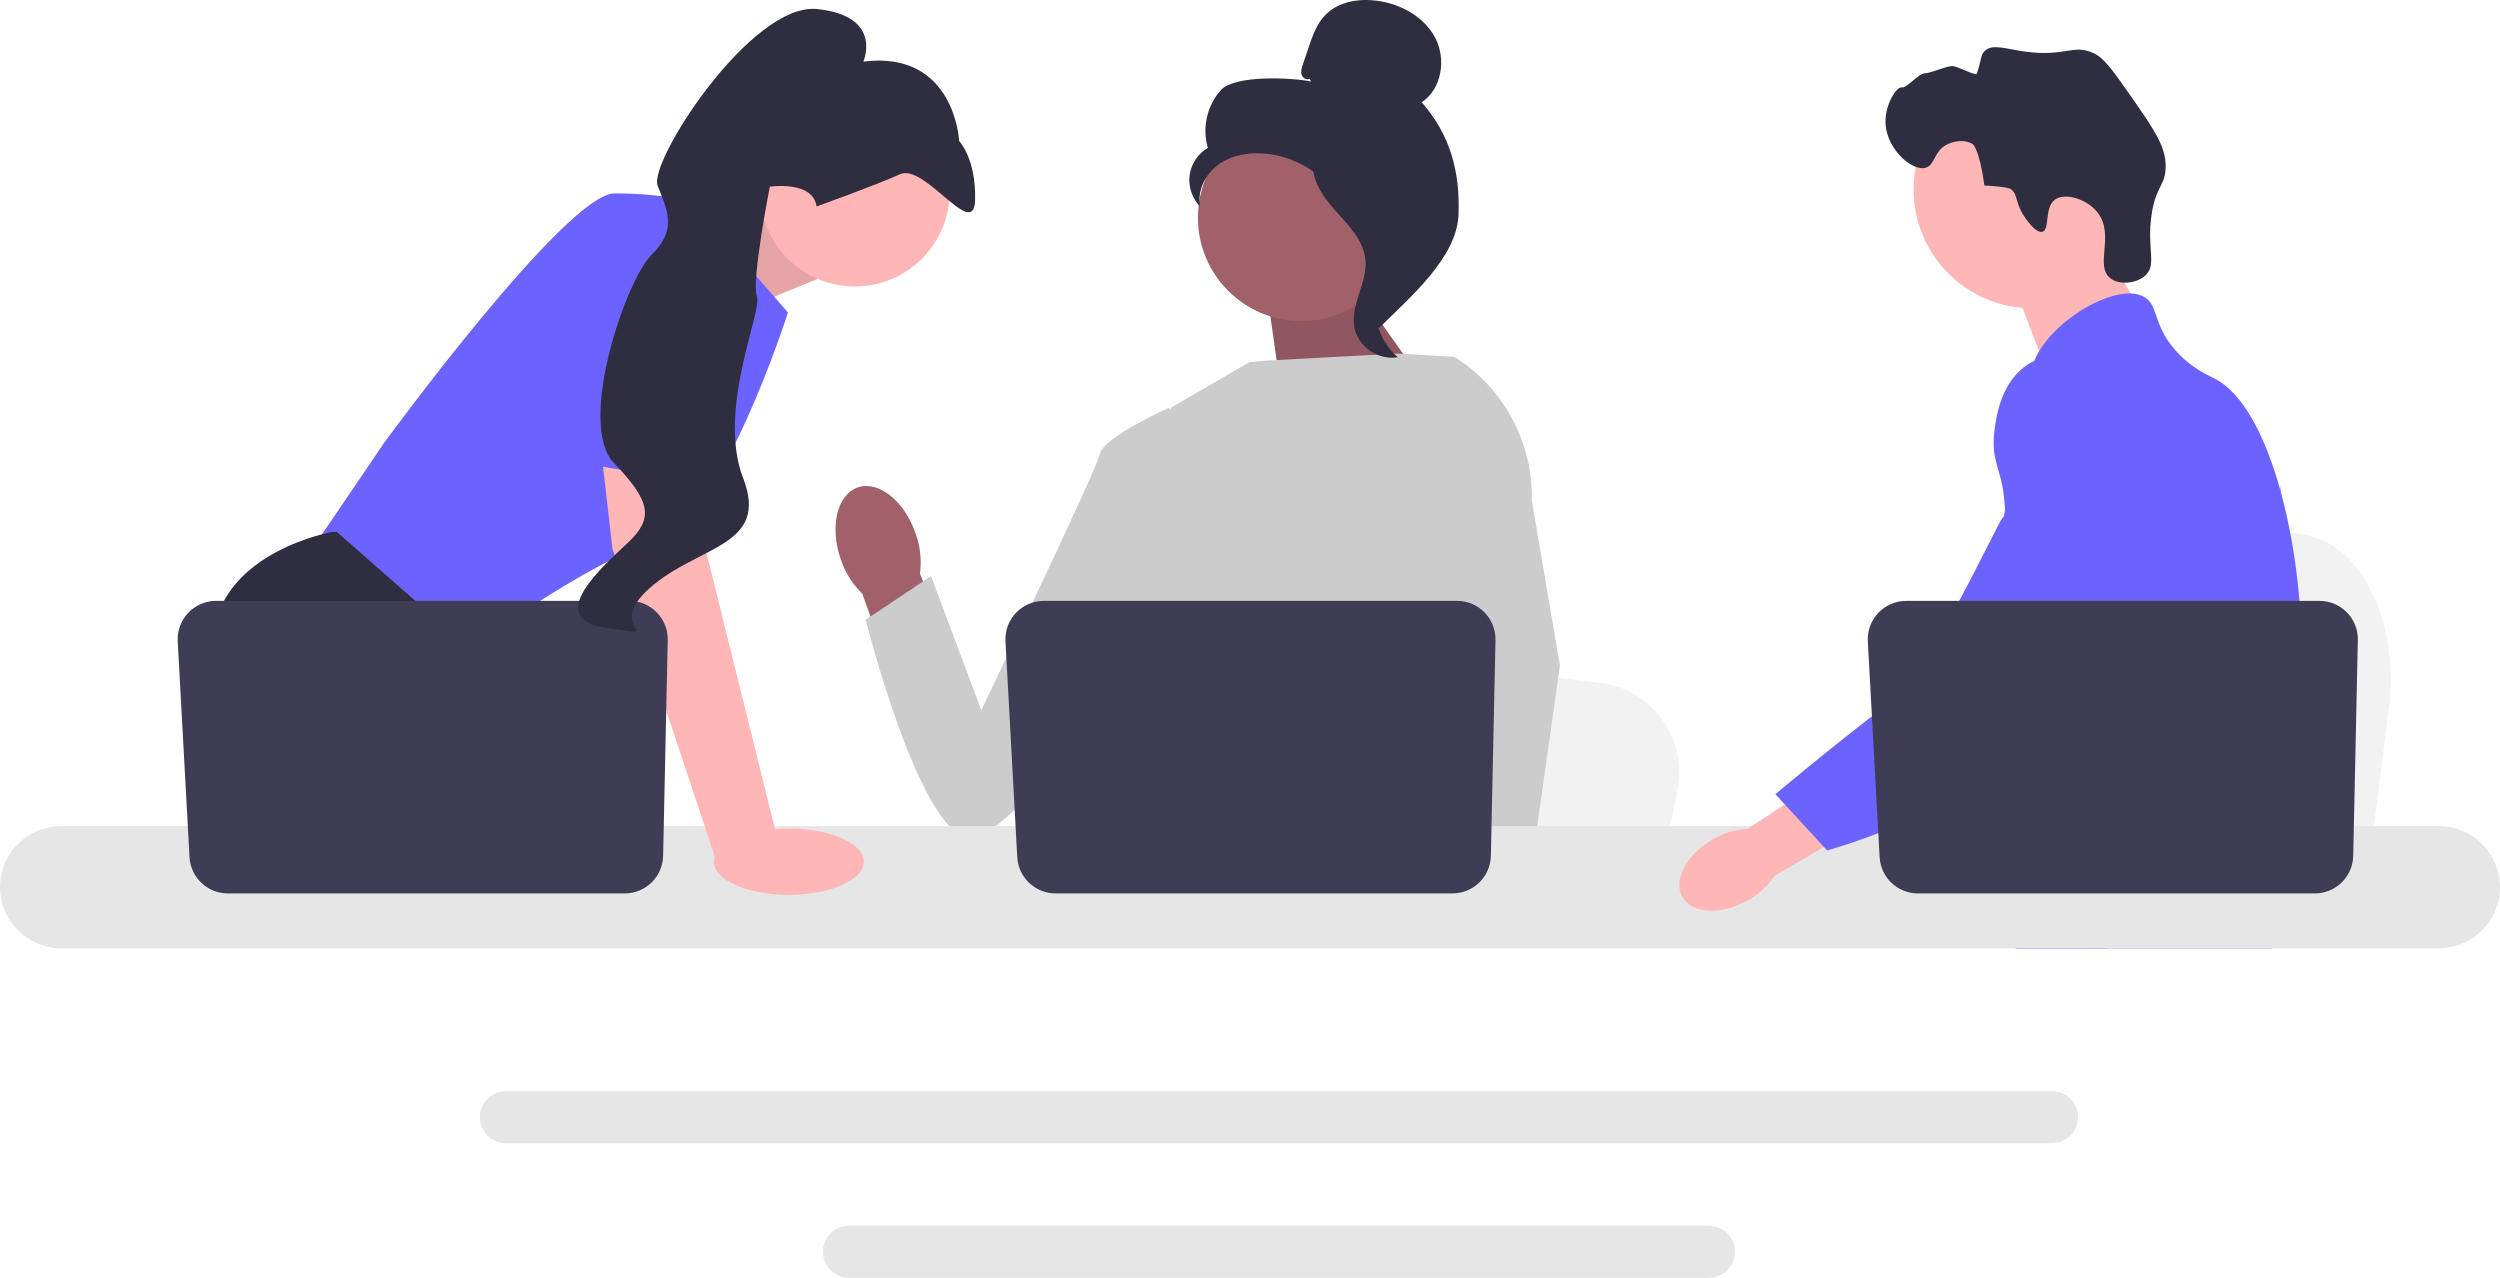
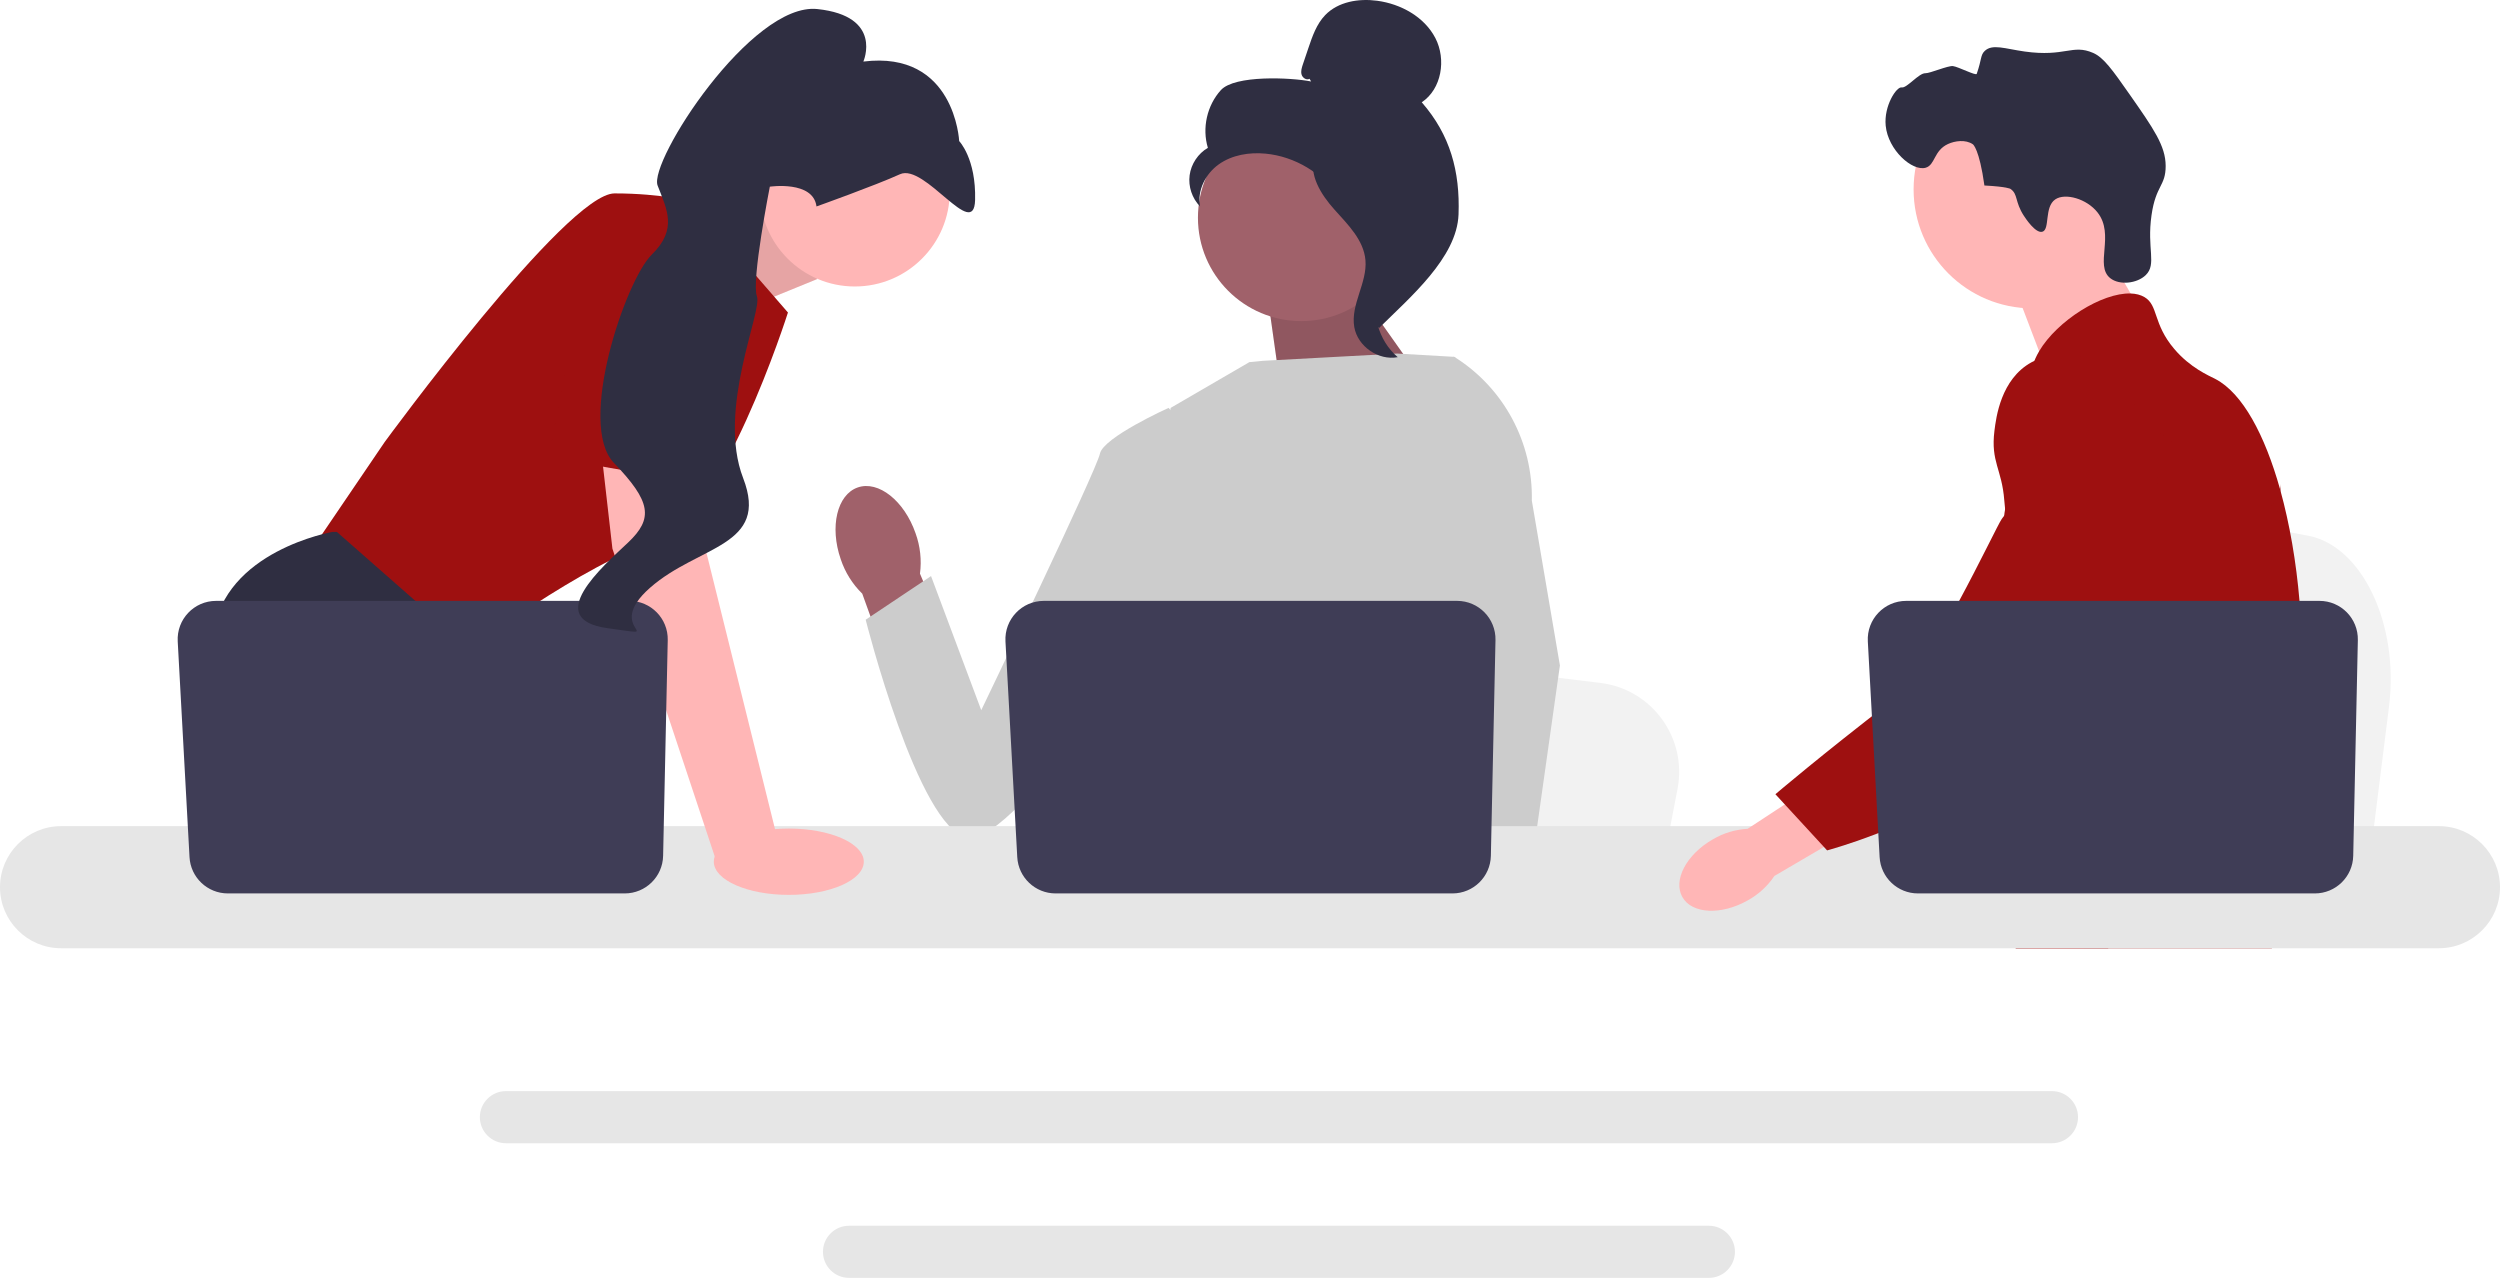
<svg xmlns="http://www.w3.org/2000/svg" width="866.81" height="443.068" viewBox="0 0 866.81 443.068">
  <path d="M828.335,244.952l-2.715,21.622-6.739,53.704h-135.383c1.057-12.037,2.502-29.362,4.046-48.065,.152-1.868,.312-3.748,.464-5.639,3.872-47.014,8.108-100.216,8.108-100.216l17.799,3.316,34.532,6.421,14.071,2.615,37.681,7.017c18.787,3.491,31.71,30.693,28.135,59.226Z" fill="#f2f2f2" />
  <polygon points="725.93 79.358 742.579 108.492 710.58 131.169 696.93 95.358 725.93 79.358" fill="#ffb6b6" />
  <circle cx="704.735" cy="65.675" r="41.244" fill="#ffb6b6" />
  <path d="M701.774,74.896c-3.275-4.984-1.99-7.591-4.731-9.423-0-0-1.103-.737-8.999-1.157h0c-1.768-12.724-3.975-14.267-3.975-14.267-2.543-1.778-6.318-1.201-8.666-.113-4.966,2.3-4.391,7.269-7.735,8.22-4.619,1.314-13.024-6.092-13.852-14.569-.675-6.915,3.78-13.631,5.547-13.276,1.752,.352,5.947-5.003,8.212-4.92,1.547,.056,7.867-2.691,9.567-2.476,1.857,.235,7.978,3.429,8.234,2.699,1.773-5.072,1.252-6.479,2.756-7.93,2.665-2.571,7.026-.781,13.866,.181,14.074,1.978,16.531-2.663,23.743,.483,3.644,1.589,6.692,5.874,12.641,14.38,8.319,11.895,12.479,17.842,12.506,24.779,.027,7.074-3.398,6.625-4.903,17.098-1.675,11.658,1.884,16.989-2.004,20.777-3.005,2.927-9.113,3.622-12.322,1.053-5.494-4.399,1.696-15.012-4.384-22.767-3.732-4.76-11.238-6.878-14.676-4.525-3.888,2.66-1.746,10.469-4.48,11.21-2.341,.634-5.772-4.588-6.343-5.457Z" fill="#2f2e41" />
-   <path d="M797.85,237.338c-1.15,19.67-5.72,25.88-7.32,49.11-.35,5.1-.56,11.02-.56,18.08,0,1.8,.01,3.54,.01,5.24,0,3.62-.069,7.04-.49,10.51-.319,2.77-.869,5.56-1.779,8.5h-88.83c-.01-.02-.01-.04-.021-.06-.52-2.26-.85-4.42-1.1-6.49-.08-.66-.15-1.31-.21-1.95-.08-.75-.15-1.49-.22-2.22-.271-2.91-.54-5.66-1.181-8.29-.859-3.63-2.42-7.05-5.62-10.35-1.31-1.35-2.619-2.4-3.899-3.32-.25-.17-.49-.34-.74-.51-3.54-2.43-6.89-4.18-9.79-9.14-.05-.07-.09-.15-.13-.22-.5-.87-1.8-3.15-2.74-6.19-.99-3.16-1.59-7.13-.51-11.19,2.57-9.62,12.09-10.58,19.87-20.3,.84-1.05,1.67-2.21,2.46-3.5,3.52-5.72,4.47-10.76,5.59-16.75,.18-.97,.34-1.93,.47-2.86,.101-.7,.19-1.39,.261-2.07,.619-5.71,.319-10.63-.41-15.03-2.38-14.41-9.4-23.33-4.44-36.26,1.561-4.06,3.771-7.11,6-9.72,4.72-5.53,9.57-9.12,8.73-16.26-.851-7.2-6.311-8.19-6.92-14.48-.311-3.18,.729-6.53,2.68-9.82v-.01c6.24-10.59,21.82-20.34,31.72-20.03,1.83,.05,3.45,.46,4.8,1.25,4.891,2.88,2.851,9.17,10.341,17.99,5.569,6.55,11.869,9.17,14.26,10.41,9.47,4.94,17.17,19.51,22.399,38.14,.04,.14,.08,.28,.12,.43,3.23,11.67,5.511,24.92,6.641,38.36,.479,5.69,.76,11.41,.819,17.07,.051,4.52-.05,8.44-.26,11.93Z" fill="#6c63ff" />
+   <path d="M797.85,237.338c-1.15,19.67-5.72,25.88-7.32,49.11-.35,5.1-.56,11.02-.56,18.08,0,1.8,.01,3.54,.01,5.24,0,3.62-.069,7.04-.49,10.51-.319,2.77-.869,5.56-1.779,8.5h-88.83c-.01-.02-.01-.04-.021-.06-.52-2.26-.85-4.42-1.1-6.49-.08-.66-.15-1.31-.21-1.95-.08-.75-.15-1.49-.22-2.22-.271-2.91-.54-5.66-1.181-8.29-.859-3.63-2.42-7.05-5.62-10.35-1.31-1.35-2.619-2.4-3.899-3.32-.25-.17-.49-.34-.74-.51-3.54-2.43-6.89-4.18-9.79-9.14-.05-.07-.09-.15-.13-.22-.5-.87-1.8-3.15-2.74-6.19-.99-3.16-1.59-7.13-.51-11.19,2.57-9.62,12.09-10.58,19.87-20.3,.84-1.05,1.67-2.21,2.46-3.5,3.52-5.72,4.47-10.76,5.59-16.75,.18-.97,.34-1.93,.47-2.86,.101-.7,.19-1.39,.261-2.07,.619-5.71,.319-10.63-.41-15.03-2.38-14.41-9.4-23.33-4.44-36.26,1.561-4.06,3.771-7.11,6-9.72,4.72-5.53,9.57-9.12,8.73-16.26-.851-7.2-6.311-8.19-6.92-14.48-.311-3.18,.729-6.53,2.68-9.82v-.01c6.24-10.59,21.82-20.34,31.72-20.03,1.83,.05,3.45,.46,4.8,1.25,4.891,2.88,2.851,9.17,10.341,17.99,5.569,6.55,11.869,9.17,14.26,10.41,9.47,4.94,17.17,19.51,22.399,38.14,.04,.14,.08,.28,.12,.43,3.23,11.67,5.511,24.92,6.641,38.36,.479,5.69,.76,11.41,.819,17.07,.051,4.52-.05,8.44-.26,11.93Z" fill="#9e1010" />
  <g>
    <polygon points="731.331 304.728 729.52 309.768 728.38 312.927 725.74 320.278 722.68 328.778 703.01 328.778 706.31 320.278 707.84 316.318 710.38 309.768 714.64 298.768 731.331 304.728" fill="#ffb6b6" />
-     <path d="M790.84,167.827c-.05,.65-.12,1.37-.19,2.15-.779,7.94-2.62,22.15-5.31,38.36-1.42,8.55-3.08,17.66-4.95,26.71-4.02,19.53-9.02,38.76-14.67,51.4-1.01,2.28-2.05,4.34-3.11,6.16-.81,1.39-1.66,2.76-2.55,4.11-2.88,4.43-6.11,8.63-9.46,12.55-.13,.17-.28,.33-.43,.5-.54,.64-1.101,1.27-1.66,1.9-2.74,3.09-5.54,5.97-8.25,8.61-3.3,3.22-6.48,6.07-9.33,8.5h-31.94l-.13-.06-4.6-2.04s1.31-1.54,3.5-4.45c.45-.59,.93-1.24,1.45-1.95,.64-.87,1.33-1.83,2.069-2.87,1.54-2.18,3.29-4.74,5.17-7.64,3.641-5.61,7.79-12.51,11.98-20.5,.48-.93,.97-1.87,1.46-2.82,.01-.03,.03-.06,.04-.09,.83-1.62,1.65-3.29,2.47-4.99,6.95-14.46,8.94-26.46,9.511-30.35,.8-5.5,1.909-13.19,1.609-21.65-.2-5.58-1.01-11.48-2.939-17.34v-.01c-.4-1.23-.851-2.46-1.36-3.68-.91-2.19-1.99-4.35-3.271-6.48-5.649-9.38-10.239-9.77-13.89-19.99-1.08-3.03-3.53-9.87-2.78-17.09v-.01c.091-.89,.24-1.79,.44-2.69v-.01c.05-.25,.12-.51,.19-.76,.569-2.21,1.51-4.4,2.939-6.48,2.79-4.04,6.6-6.44,10.01-7.87l.011-.01c3.939-1.64,7.34-1.99,8-2.05,14.609-1.3,25.939,10.98,32.13,17.69,2.39,2.59,4.58,4.76,6.58,6.53,15.569,13.9,19.84,5.02,20.949,.43,.17-.71,.261-1.32,.311-1.72Z" fill="#6c63ff" />
-     <path d="M790.89,167.308c0,.05-.01,.22-.05,.5,.02-.15,.03-.3,.04-.44,0-.03,0-.05,.01-.06Z" fill="#6c63ff" />
+     <path d="M790.84,167.827c-.05,.65-.12,1.37-.19,2.15-.779,7.94-2.62,22.15-5.31,38.36-1.42,8.55-3.08,17.66-4.95,26.71-4.02,19.53-9.02,38.76-14.67,51.4-1.01,2.28-2.05,4.34-3.11,6.16-.81,1.39-1.66,2.76-2.55,4.11-2.88,4.43-6.11,8.63-9.46,12.55-.13,.17-.28,.33-.43,.5-.54,.64-1.101,1.27-1.66,1.9-2.74,3.09-5.54,5.97-8.25,8.61-3.3,3.22-6.48,6.07-9.33,8.5h-31.94l-.13-.06-4.6-2.04s1.31-1.54,3.5-4.45c.45-.59,.93-1.24,1.45-1.95,.64-.87,1.33-1.83,2.069-2.87,1.54-2.18,3.29-4.74,5.17-7.64,3.641-5.61,7.79-12.51,11.98-20.5,.48-.93,.97-1.87,1.46-2.82,.01-.03,.03-.06,.04-.09,.83-1.62,1.65-3.29,2.47-4.99,6.95-14.46,8.94-26.46,9.511-30.35,.8-5.5,1.909-13.19,1.609-21.65-.2-5.58-1.01-11.48-2.939-17.34v-.01c-.4-1.23-.851-2.46-1.36-3.68-.91-2.19-1.99-4.35-3.271-6.48-5.649-9.38-10.239-9.77-13.89-19.99-1.08-3.03-3.53-9.87-2.78-17.09v-.01c.091-.89,.24-1.79,.44-2.69v-.01c.05-.25,.12-.51,.19-.76,.569-2.21,1.51-4.4,2.939-6.48,2.79-4.04,6.6-6.44,10.01-7.87l.011-.01c3.939-1.64,7.34-1.99,8-2.05,14.609-1.3,25.939,10.98,32.13,17.69,2.39,2.59,4.58,4.76,6.58,6.53,15.569,13.9,19.84,5.02,20.949,.43,.17-.71,.261-1.32,.311-1.72Z" fill="#9e1010" />
+     <path d="M790.89,167.308c0,.05-.01,.22-.05,.5,.02-.15,.03-.3,.04-.44,0-.03,0-.05,.01-.06Z" fill="#9e1010" />
  </g>
  <path d="M711.47,378.318H175.42c-4.98,0-9.04,4.05-9.04,9.03,0,4.99,4.06,9.04,9.04,9.04H711.47c4.979,0,9.03-4.05,9.03-9.04,0-4.98-4.051-9.03-9.03-9.03Z" fill="#e6e6e6" />
  <path d="M592.51,424.998H294.37c-4.98,0-9.03,4.05-9.03,9.03s4.05,9.04,9.03,9.04h298.14c4.98,0,9.04-4.06,9.04-9.04s-4.06-9.03-9.04-9.03Z" fill="#e6e6e6" />
  <polygon points="235.069 81.275 268.853 67.057 283.344 96.762 247.842 111.253 235.069 81.275" fill="#ffb6b6" />
  <polygon points="235.069 81.275 268.853 67.057 283.344 96.762 247.842 111.253 235.069 81.275" opacity=".1" />
-   <path d="M239.872,69.955l33.328,38.4s-23.185,73.177-46.369,79.698-65.932,38.4-65.932,38.4l-53.615-34.777,26.083-38.4s63.034-86.218,79.698-86.218c16.664,0,26.807,2.898,26.807,2.898Z" fill="#6c63ff" />
+   <path d="M239.872,69.955l33.328,38.4s-23.185,73.177-46.369,79.698-65.932,38.4-65.932,38.4l-53.615-34.777,26.083-38.4s63.034-86.218,79.698-86.218c16.664,0,26.807,2.898,26.807,2.898Z" fill="#9e1010" />
  <path d="M194.843,320.278H117.261l-4.905-6.557-20.026-26.771-4.608-6.158s-17.389-31.879-13.766-60.86c3.623-28.981,41.298-35.502,41.298-35.502h1.55l46.123,40.53-2.753,37.719,14.606,24.272,20.062,33.328Z" fill="#2f2e41" />
  <polygon points="133.15 320.278 112.356 320.278 112.356 289.486 133.15 320.278" fill="#2f2e41" />
  <path d="M581.644,273.532l-2.587,13.418-6.419,33.328h-128.958c1.007-7.47,2.384-18.222,3.854-29.829,.145-1.159,.297-2.326,.442-3.499,3.688-29.177,7.723-62.193,7.723-62.193l16.954,2.058,32.893,3.985,13.404,1.623,35.893,4.354c17.896,2.166,30.205,19.048,26.8,36.755Z" fill="#f2f2f2" />
  <path d="M764.144,320.278h-69.945c1.065-1.253,1.666-1.978,1.666-1.978l20.968-3.463,43.203-7.129s1.971,5.093,4.108,12.571Z" fill="#2f2e41" />
  <polygon points="467.455 95.766 497.873 138.784 444.814 140.369 439.119 99.942 467.455 95.766" fill="#a0616a" />
  <polygon points="467.455 95.766 497.873 138.784 444.814 140.369 439.119 99.942 467.455 95.766" opacity=".1" />
  <path id="uuid-ae755ff6-bb09-410e-86b1-7d1b81a37005-127" d="M317.446,184.896c-3.903-11.259-12.876-18.372-20.041-15.887-7.165,2.485-9.808,13.625-5.902,24.888,1.499,4.52,4.058,8.616,7.464,11.945l17.14,47.497,22.117-8.518-19.245-45.919c.615-4.724,.089-9.526-1.533-14.005Z" fill="#a0616a" />
  <path d="M523.347,162.977l-.042,43.841-4.079,16.193-8.39,33.306-6.108,30.633-4.55,22.822-1.623,8.151c-1.224,.819-2.442,1.601-3.659,2.355h-105.976c-6.021-3.615-9.39-6.427-9.39-6.427,0,0,1.666-1.565,3.572-4.079,3.217-4.246,7.108-11.201,4.724-17.845-.5-1.391-.63-3.086-.478-4.977,.971-12.476,14.056-33.574,14.056-33.574l-2.71-31.314-1.188-13.722,8.378-66.91,27.307-15.874,4.714-.456,46.536-2.514,19.234,1.108,.877,.239,18.794,39.045Z" fill="#ccc" />
  <g>
    <polygon points="525.414 320.278 502.229 320.278 501.208 309.772 501.186 309.562 507.75 309.113 524.827 307.947 525.124 314.235 525.356 319.061 525.414 320.278" fill="#ffb6b6" />
    <path d="M531.121,173.576l9.739,57.143-7.948,56.23-1.239,8.752-2.188,15.454-.674,4.753,.022,.514,.167,3.855h-27.532l-1.014-10.506-.087-.942-2.072-21.518-.036-.362-4.398-45.63,8.622-32.98,.638-2.427v-.007l3.751-56.469-2.905-25.663-.029-.239c.058,.036,.109,.073,.167,.109,.152,.094,.304,.188,.449,.29,16.925,10.737,27.01,29.575,26.568,49.644Z" fill="#ccc" />
  </g>
  <path d="M415.748,152.379l-10.587-10.951s-22.664,10.218-23.794,15.886c-1.13,5.669-41.146,88.926-41.146,88.926l-17.41-46.499-22.662,15.13s18.184,72.192,35.19,75.581,74.002-85.446,74.002-85.446l6.408-52.628Z" fill="#ccc" />
  <path d="M845.64,286.447H21.16c-11.67,0-21.16,9.5-21.16,21.17s9.49,21.16,21.16,21.16H845.64c11.67,0,21.17-9.49,21.17-21.16s-9.5-21.17-21.17-21.17Z" fill="#e6e6e6" />
  <path d="M518.522,221.94l-1.603,74.802c-.155,7.241-6.07,13.03-13.312,13.03h-137.603c-7.071,0-12.91-5.528-13.296-12.589l-4.089-74.802c-.417-7.628,5.656-14.042,13.296-14.042h143.295c7.466,0,13.472,6.137,13.312,13.601Z" fill="#3f3d56" />
  <circle cx="296.385" cy="66.41" r="32.922" fill="#ffb6b6" />
  <polygon points="241.321 152.551 244.944 191.675 269.578 290.935 248.296 298.394 212.34 190.226 207.374 146.755 241.321 152.551" fill="#ffb6b6" />
  <path d="M231.522,221.94l-1.603,74.802c-.155,7.241-6.07,13.03-13.312,13.03H79.004c-7.071,0-12.91-5.528-13.296-12.589l-4.089-74.802c-.417-7.628,5.656-14.042,13.296-14.042H218.21c7.466,0,13.472,6.137,13.312,13.601Z" fill="#3f3d56" />
  <ellipse cx="273.5" cy="298.778" rx="26" ry="11.5" fill="#ffb6b6" />
-   <path d="M190.242,158.532l14.853-79.158s41.298-5.796,42.747,7.97-1.035,81.042-1.035,81.042l-56.564-9.853Z" fill="#6c63ff" />
+   <path d="M190.242,158.532l14.853-79.158s41.298-5.796,42.747,7.97-1.035,81.042-1.035,81.042l-56.564-9.853Z" fill="#9e1010" />
  <path d="M283.095,71.586s20.365-7.268,28.956-11.179c8.591-3.911,25.657,23.366,26.037,8.96,.38-14.406-5.518-20.447-5.518-20.447,0,0-1.473-31.515-33.223-27.575,0,0,6.984-15.767-15.941-18.205-22.925-2.438-58.589,52.921-55.395,61.194,3.194,8.273,7.023,15.113-2.039,23.959-9.062,8.846-26.03,58.769-13.12,72.203,12.91,13.434,13.758,19.264,4.912,27.621-8.846,8.358-29.754,26.53-7.147,29.685,22.607,3.155-2.068,.799,14.786-14.026,16.854-14.825,41.447-14.219,32.265-38.005-9.183-23.785,6.771-57.869,4.775-63.04-1.996-5.171,4.473-38.005,4.473-38.005,0,0,15.055-2.212,16.181,6.86Z" fill="#2f2e41" />
  <g>
    <circle cx="451.191" cy="75.499" r="35.838" fill="#a0616a" />
    <path d="M454.051,27.317c-1.037,.605-2.426-.311-2.759-1.464-.333-1.154,.055-2.379,.439-3.516l1.934-5.727c1.371-4.062,2.827-8.266,5.797-11.357,4.483-4.666,11.607-5.853,18.02-4.993,8.236,1.104,16.362,5.564,20.191,12.939,3.829,7.375,2.199,17.665-4.72,22.266,9.862,11.303,13.3,23.901,12.757,38.892-.543,14.991-16.879,28.788-27.533,39.348-2.379-1.442-4.542-8.201-3.234-10.656,1.308-2.455-.566-5.3,1.054-7.561,1.62-2.262,2.976,1.34,1.338-.909-1.034-1.419,3.001-4.684,1.464-5.533-7.432-4.108-9.903-13.371-14.571-20.465-5.63-8.556-15.265-14.35-25.462-15.312-5.617-.53-11.55,.43-16.154,3.691-4.604,3.261-7.585,9.089-6.517,14.629-2.765-2.808-4.141-6.922-3.622-10.828,.519-3.906,2.922-7.518,6.325-9.506-2.069-6.841-.297-14.711,4.505-20.005,4.802-5.294,24.28-4.392,31.291-2.999l-.542-.93Z" fill="#2f2e41" />
    <path d="M455.14,53.475c9.285,1.002,15.989,9.045,21.65,16.473,3.263,4.281,6.681,9.009,6.599,14.391-.083,5.441-3.721,10.109-5.46,15.265-2.842,8.429-.072,18.457,6.693,24.233-6.685,1.269-13.911-3.744-15.065-10.449-1.343-7.806,4.574-15.34,3.873-23.23-.617-6.951-6.095-12.301-10.752-17.498-4.657-5.197-9.03-12.094-6.888-18.735l-.65-.45Z" fill="#2f2e41" />
  </g>
  <g>
    <path id="uuid-aec20554-f6ec-4c5b-9d97-717cd04239bf-128" d="M593.947,290.977c-9.197,5.231-13.952,14.216-10.623,20.069,3.33,5.852,13.483,6.355,22.683,1.121,3.703-2.04,6.864-4.938,9.218-8.45l38.687-22.656-11.019-17.928-36.969,24.238c-4.223,.228-8.331,1.465-11.978,3.607Z" fill="#ffb6b6" />
-     <path d="M724.935,124.841c-1.156-.458-11.3-4.3-20.561,.772-10.638,5.826-12.281,19.126-12.858,23.791-1.331,10.776,2.591,13.191,3.419,24.101,1.549,20.41,5.633-2.874-.889,6.442-2.258,3.225-25.317,53.198-38.034,62.986-24.733,19.037-40.439,32.444-40.439,32.444l17.93,19.477s28.333-7.549,53.376-23.81c25.688-16.68,38.532-25.02,48.469-41.335,.856-1.405,21.331-36.176,10.335-74.624-2.508-8.77-7.104-24.839-20.747-30.245Z" fill="#6c63ff" />
+     <path d="M724.935,124.841c-1.156-.458-11.3-4.3-20.561,.772-10.638,5.826-12.281,19.126-12.858,23.791-1.331,10.776,2.591,13.191,3.419,24.101,1.549,20.41,5.633-2.874-.889,6.442-2.258,3.225-25.317,53.198-38.034,62.986-24.733,19.037-40.439,32.444-40.439,32.444l17.93,19.477s28.333-7.549,53.376-23.81c25.688-16.68,38.532-25.02,48.469-41.335,.856-1.405,21.331-36.176,10.335-74.624-2.508-8.77-7.104-24.839-20.747-30.245Z" fill="#9e1010" />
  </g>
  <path d="M817.522,221.94l-1.603,74.802c-.155,7.241-6.07,13.03-13.312,13.03h-137.603c-7.071,0-12.91-5.528-13.296-12.589l-4.089-74.802c-.417-7.628,5.656-14.042,13.296-14.042h143.295c7.466,0,13.472,6.137,13.312,13.601Z" fill="#3f3d56" />
</svg>
